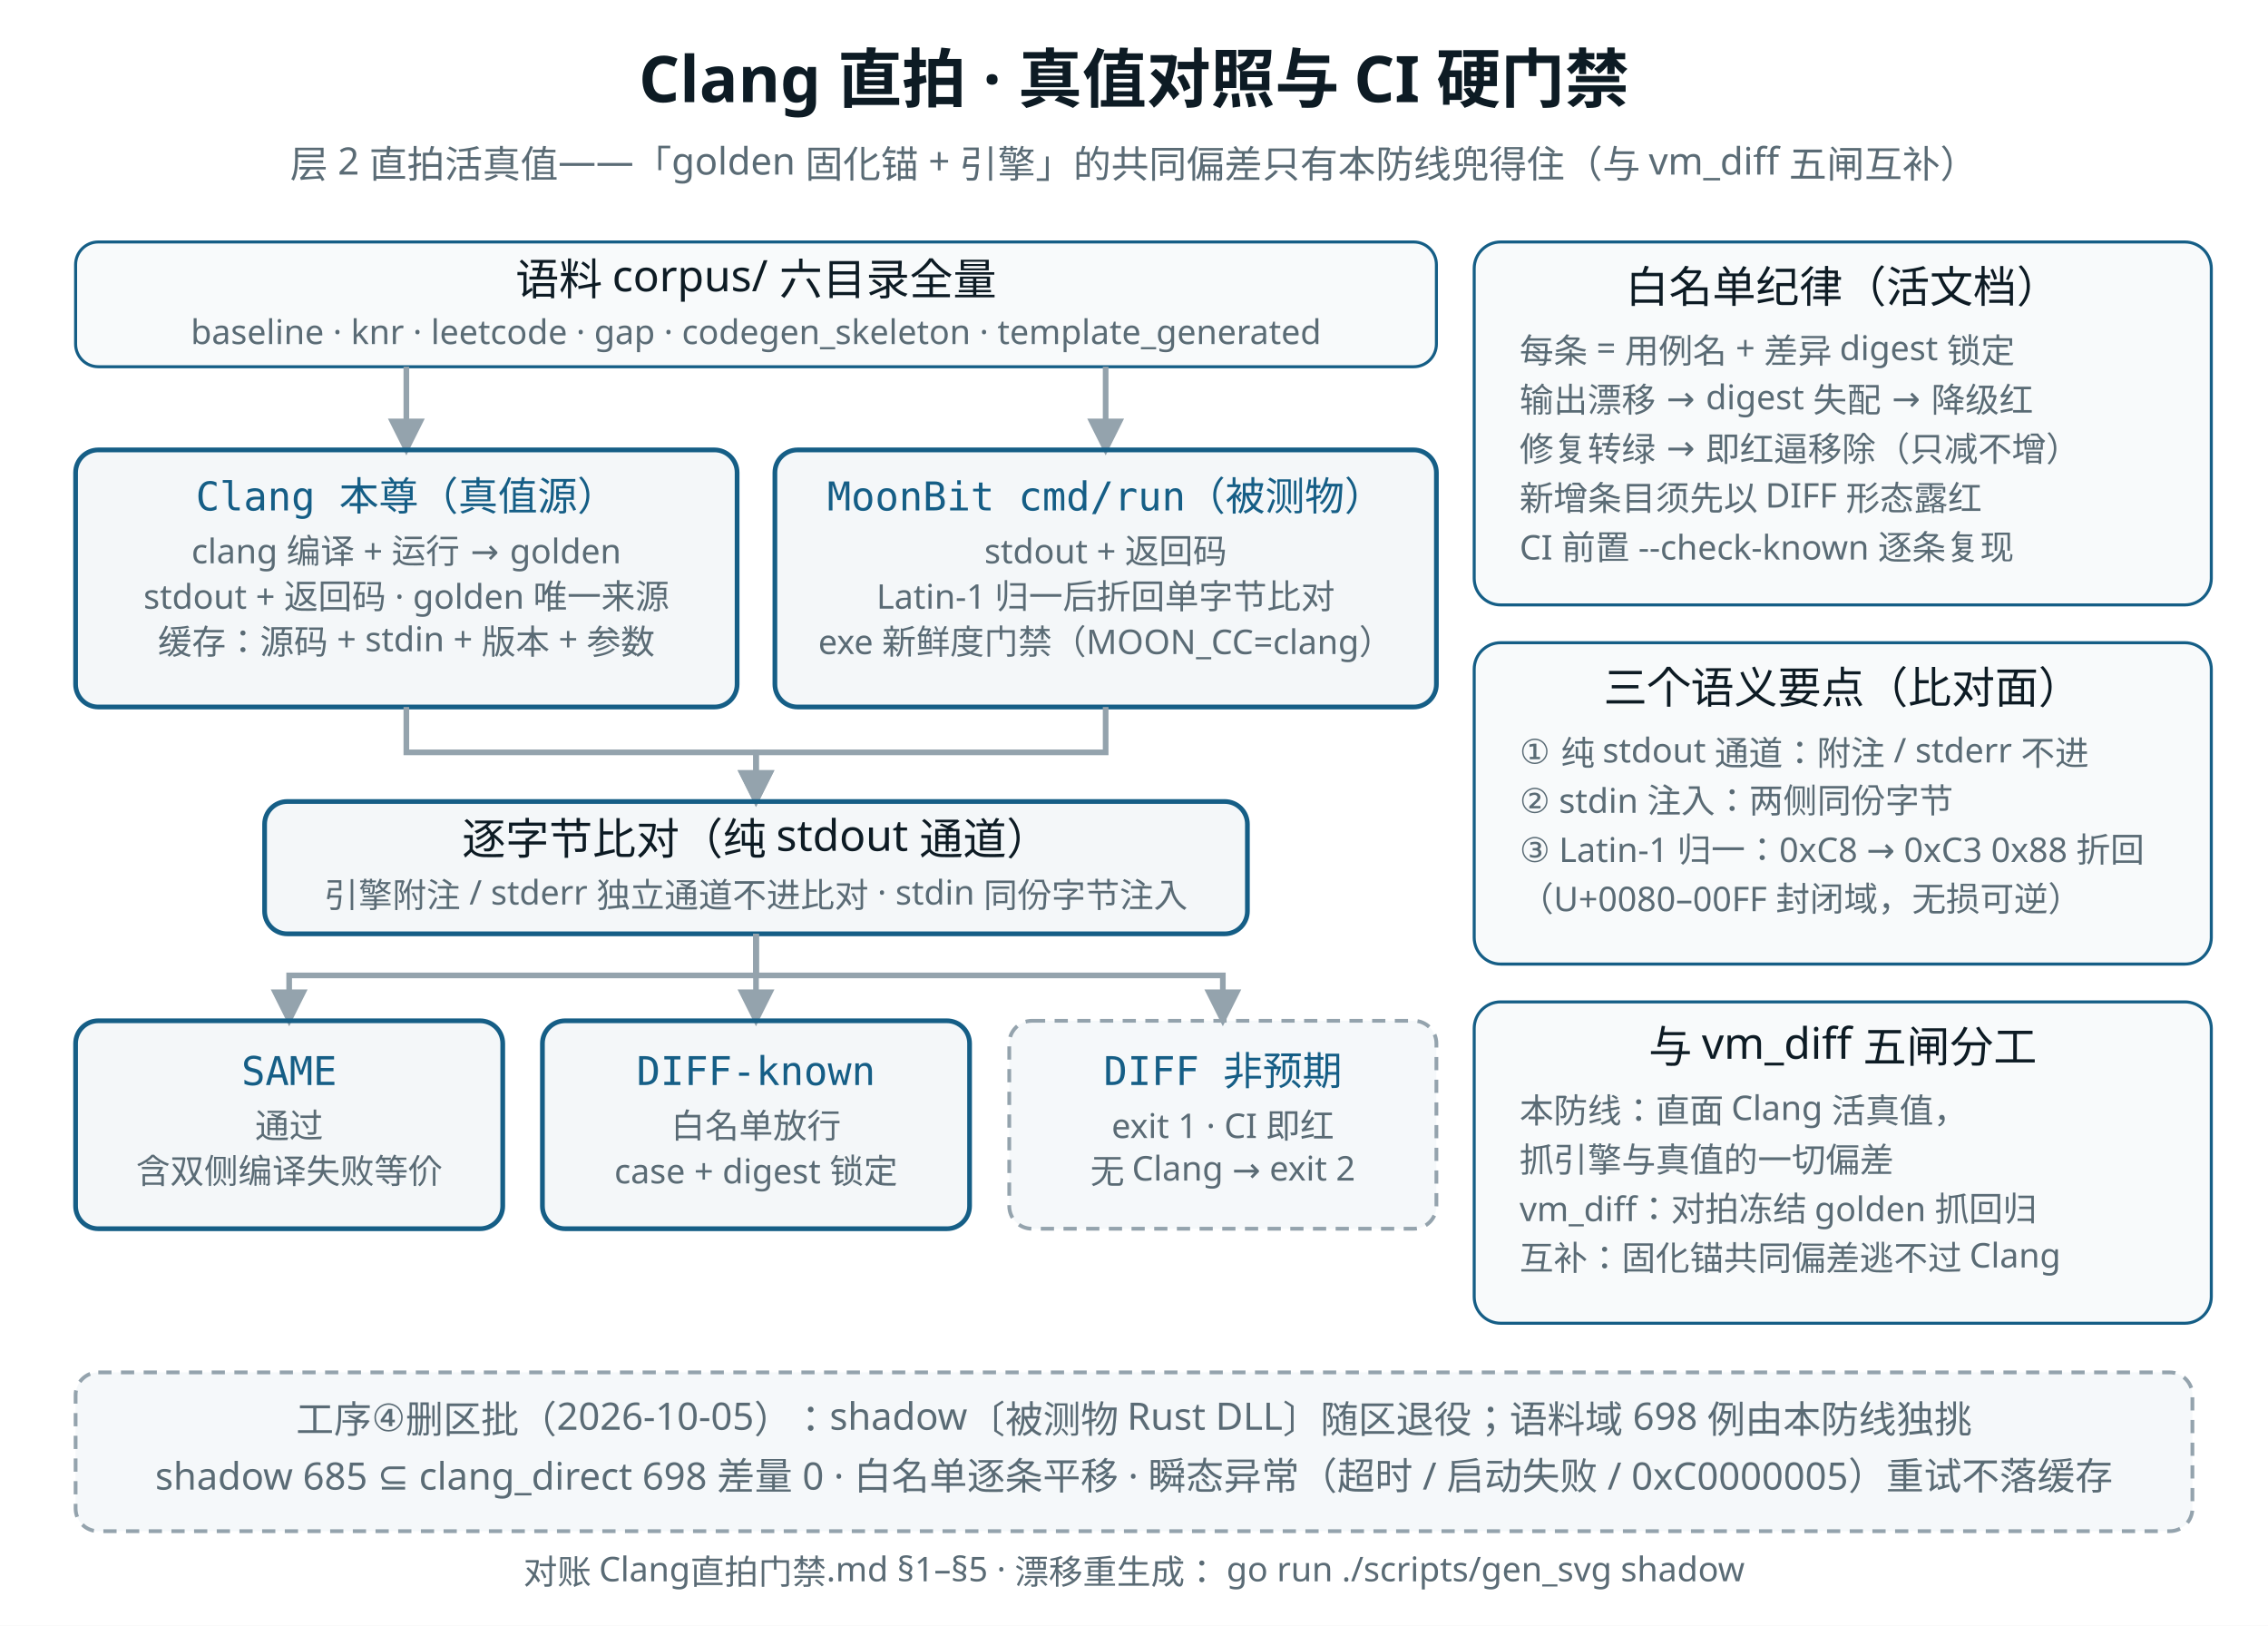
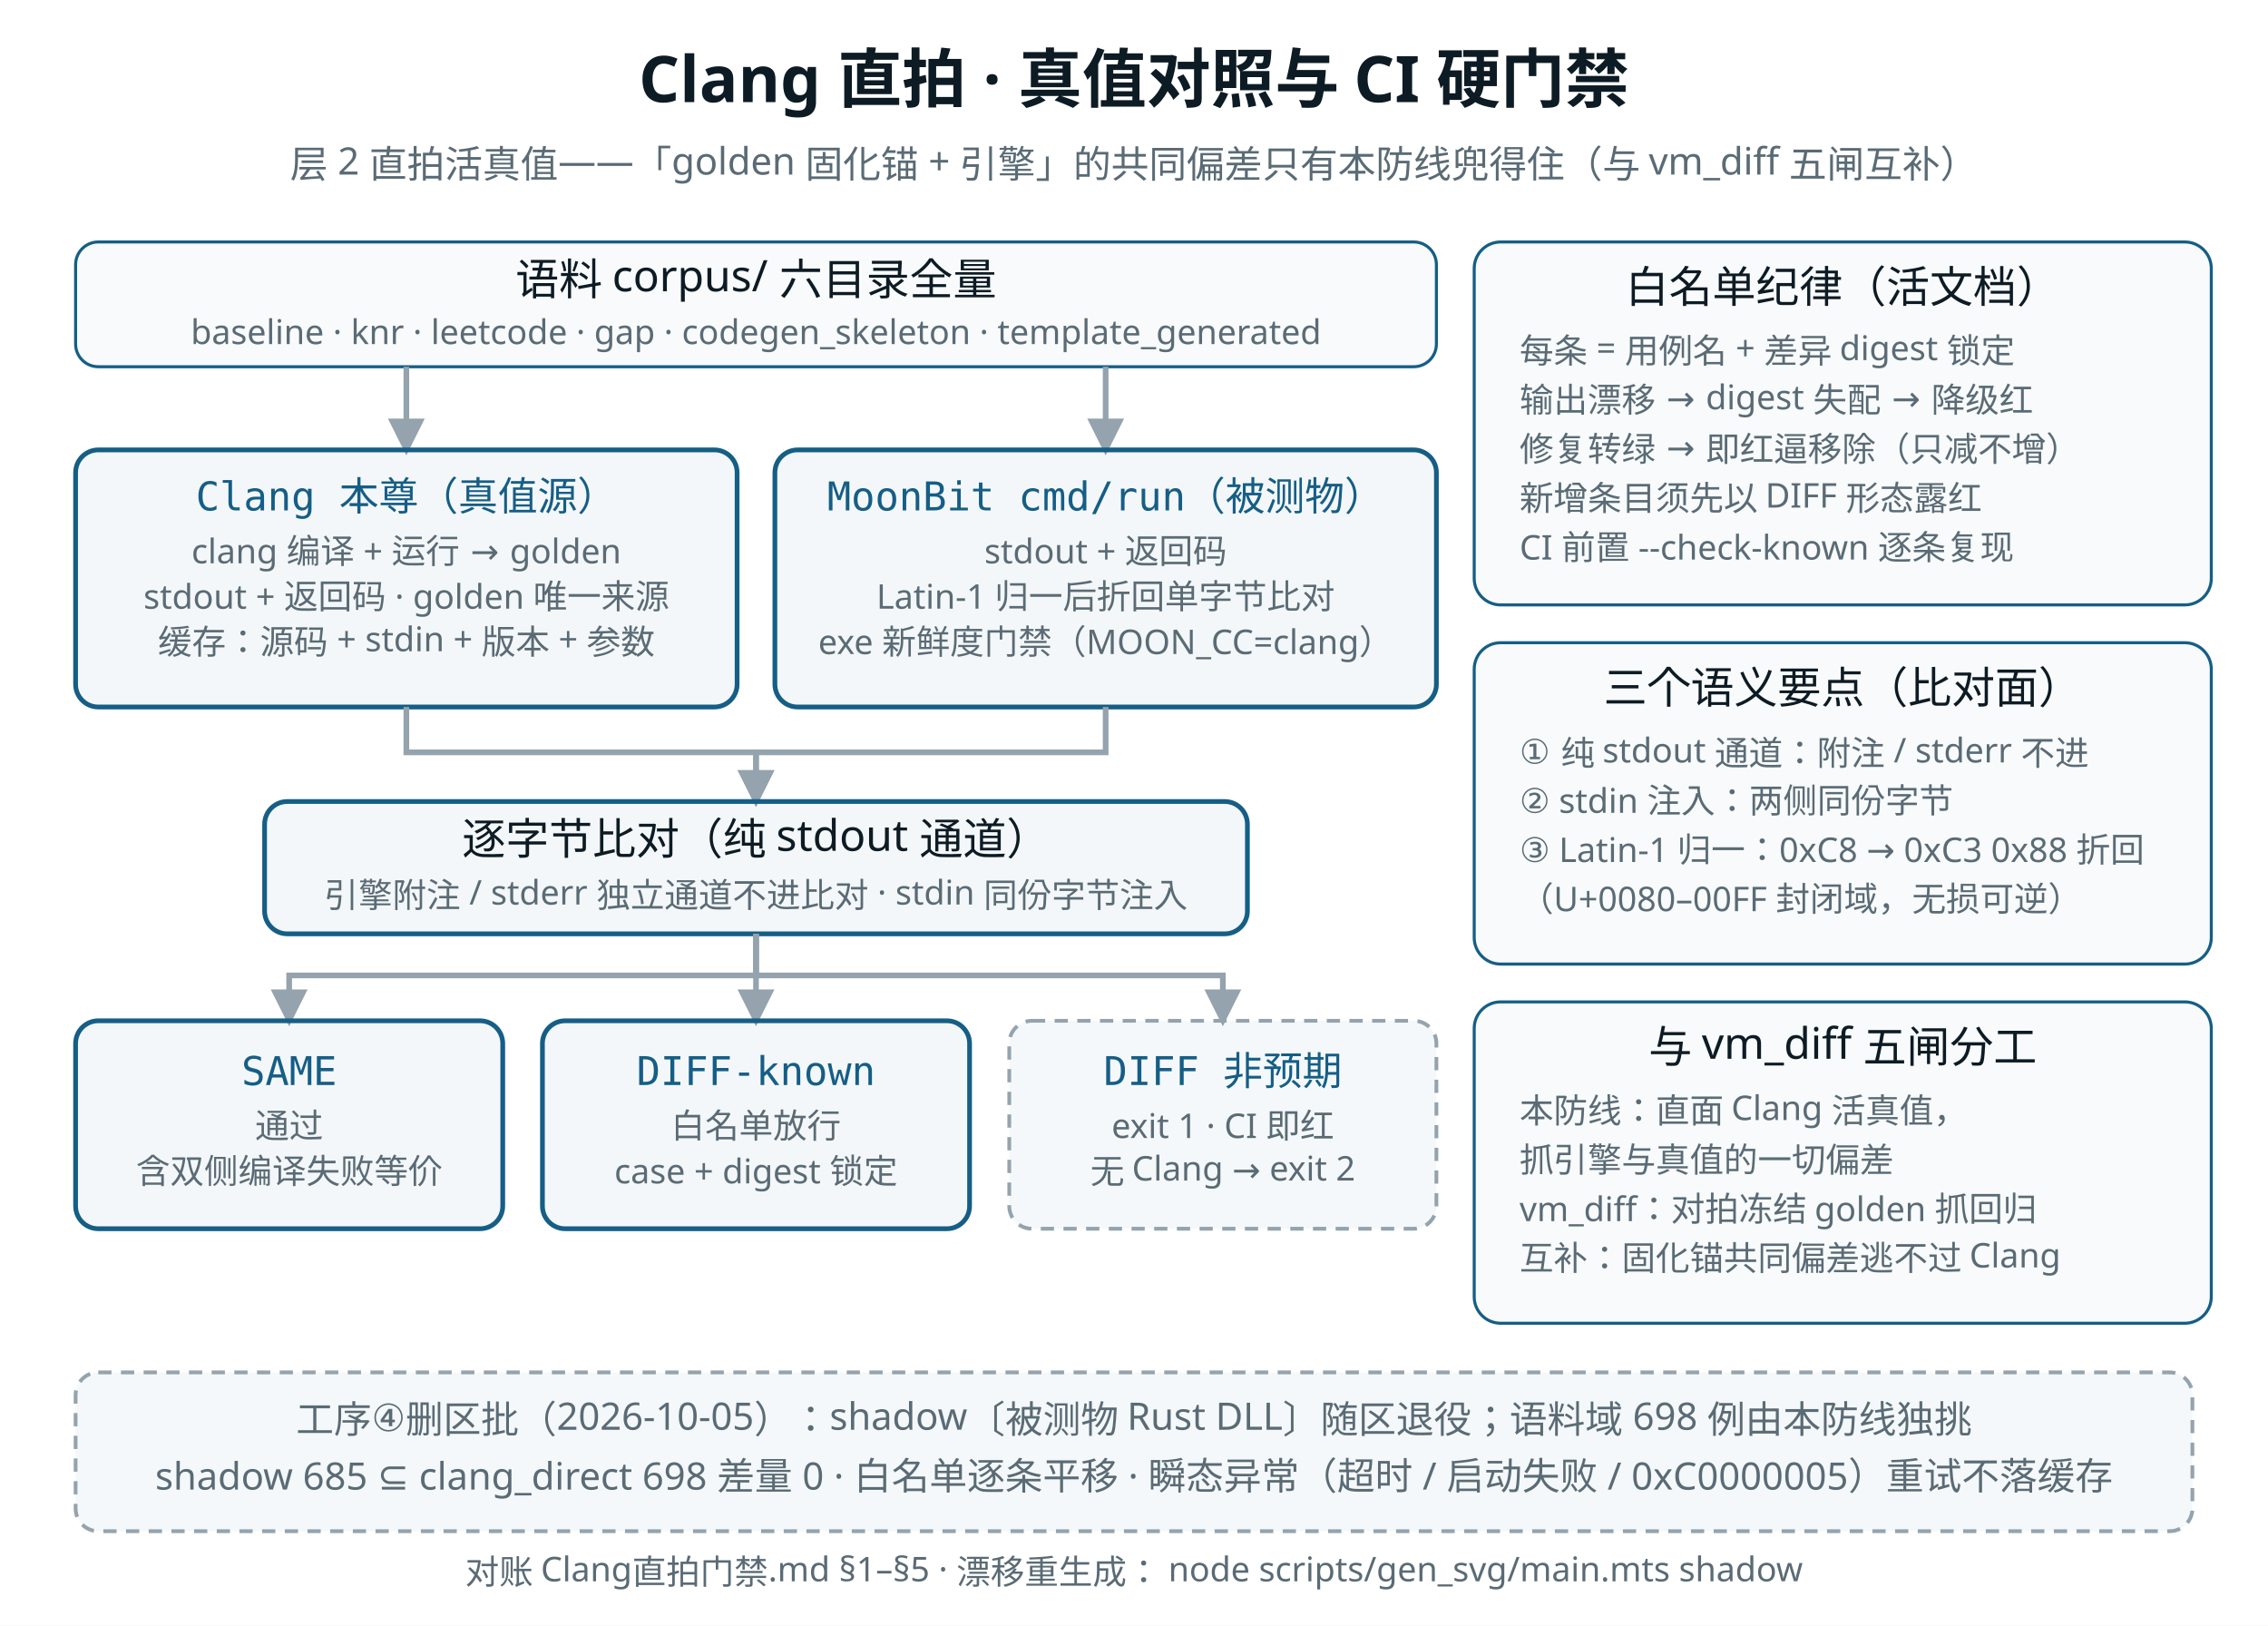
<svg xmlns="http://www.w3.org/2000/svg" viewBox="0 0 1200 860" role="img" aria-label="vitro Clang 直拍门禁流水线">
  <style>
    .bg     { fill: #FFFFFF; }
    .core   { fill: #155E86; fill-opacity: .07; stroke: #155E86; stroke-width: 3; }
    .card   { fill: #155E86; fill-opacity: .05; stroke: #155E86; stroke-width: 2.5; }
    .cons   { fill: none; stroke: #94A3AD; stroke-width: 2; }
    .warn   { fill: #155E86; fill-opacity: .04; stroke: #94A3AD; stroke-width: 2; stroke-dasharray: 7 5; }
    .plan   { fill: none; stroke: #94A3AD; stroke-width: 1.8; stroke-dasharray: 5 4; }
    .line   { stroke: #94A3AD; stroke-width: 3; fill: none; }
    .edge   { stroke: #94A3AD; stroke-width: 2.5; fill: none; }
    .ahf    { fill: #94A3AD; stroke: none; }
    .tn     { font-family: "Consolas","Cascadia Mono",monospace; font-size: 17px; fill: #155E86; stroke: none; }
    .zone   { fill: #155E86; fill-opacity: .028; stroke: #155E86; stroke-width: 1.6; }
    .tt     { font-family: "Segoe UI","Microsoft YaHei",sans-serif; font-size: 34px; font-weight: 600; fill: #0D1B24; stroke: none; }
    .t      { font-family: "Segoe UI","Microsoft YaHei",sans-serif; font-size: 23px; fill: #0D1B24; stroke: none; }
    .ts     { font-family: "Consolas","Cascadia Mono",monospace; font-size: 21px; fill: #155E86; stroke: none; }
    .tm     { font-family: "Segoe UI","Microsoft YaHei",sans-serif; font-size: 20px; fill: #5A6B75; stroke: none; }
    .tc     { font-family: "Segoe UI","Microsoft YaHei",sans-serif; font-size: 18px; fill: #5A6B75; stroke: none; }
    @media (prefers-color-scheme: dark) {
      .bg   { fill: #0D1B24; }
      .core { stroke: #4FB3E8; fill: #4FB3E8; fill-opacity: .1; }
      .card { stroke: #4FB3E8; fill: #4FB3E8; fill-opacity: .07; }
      .zone { stroke: #4FB3E8; fill: #4FB3E8; fill-opacity: .05; }
      .cons, .warn, .plan { stroke: #5A6B75; }
      .line, .edge { stroke: #5A6B75; }
      .ahf  { fill: #5A6B75; }
      .tt, .t { fill: #E9F1F7; }
      .ts, .tn { fill: #4FB3E8; }
      .tm, .tc { fill: #94A3AD; }
    }
  </style>
  <rect class="bg" width="1200" height="860" />
  <defs>
    <marker id="ah" viewBox="0 0 10 10" refX="8.5" refY="5" markerWidth="6.5" markerHeight="6.5" orient="auto-start-reverse">
      <path d="M0,0 L10,5 L0,10 z" class="ahf" />
    </marker>
  </defs>
  <text class="tt" x="600" y="54" text-anchor="middle">Clang 直拍 · 真值对照与 CI 硬门禁</text>
  <text class="tm" x="600" y="94" text-anchor="middle">层 2 直拍活真值——「golden 固化锚 + 引擎」的共同偏差只有本防线兜得住（与 vm_diff 五闸互补）</text>
  <rect class="zone" x="40" y="128" width="720" height="66" rx="12" />
  <text class="t" x="400" y="156" text-anchor="middle">语料 corpus/ 六目录全量</text>
  <text class="tc" x="400" y="182" text-anchor="middle">baseline · knr · leetcode · gap · codegen_skeleton · template_generated</text>
  <line class="line" x1="215" y1="194" x2="215" y2="238" marker-end="url(#ah)" />
  <line class="line" x1="585" y1="194" x2="585" y2="238" marker-end="url(#ah)" />
  <rect class="card" x="40" y="238" width="350" height="136" rx="12" />
  <text class="ts" x="215" y="270" text-anchor="middle">Clang 本尊（真值源）</text>
  <text class="tc" x="215" y="298" text-anchor="middle">clang 编译 + 运行 → golden</text>
  <text class="tc" x="215" y="322" text-anchor="middle">stdout + 返回码 · golden 唯一来源</text>
  <text class="tc" x="215" y="346" text-anchor="middle">缓存：源码 + stdin + 版本 + 参数</text>
  <rect class="card" x="410" y="238" width="350" height="136" rx="12" />
  <text class="ts" x="585" y="270" text-anchor="middle">MoonBit cmd/run（被测物）</text>
  <text class="tc" x="585" y="298" text-anchor="middle">stdout + 返回码</text>
  <text class="tc" x="585" y="322" text-anchor="middle">Latin-1 归一后折回单字节比对</text>
  <text class="tc" x="585" y="346" text-anchor="middle">exe 新鲜度门禁（MOON_CC=clang）</text>
  <polyline class="line" points="215,374 215,398 400,398 400,424" marker-end="url(#ah)" />
  <polyline class="line" points="585,374 585,398 400,398 400,424" marker-end="url(#ah)" />
  <rect class="card" x="140" y="424" width="520" height="70" rx="12" />
  <text class="t" x="400" y="452" text-anchor="middle">逐字节比对（纯 stdout 通道）</text>
  <text class="tc" x="400" y="480" text-anchor="middle">引擎附注 / stderr 独立通道不进比对 · stdin 同份字节注入</text>
  <polyline class="line" points="400,494 400,516 153,516 153,540" marker-end="url(#ah)" />
  <line class="line" x1="400" y1="494" x2="400" y2="540" marker-end="url(#ah)" />
  <polyline class="line" points="400,494 400,516 647,516 647,540" marker-end="url(#ah)" />
  <rect class="card" x="40" y="540" width="226" height="110" rx="12" />
  <text class="ts" x="153" y="574" text-anchor="middle">SAME</text>
  <text class="tc" x="153" y="602" text-anchor="middle">通过</text>
  <text class="tc" x="153" y="626" text-anchor="middle">含双侧编译失败等价</text>
  <rect class="card" x="287" y="540" width="226" height="110" rx="12" />
  <text class="ts" x="400" y="574" text-anchor="middle">DIFF-known</text>
  <text class="tc" x="400" y="602" text-anchor="middle">白名单放行</text>
  <text class="tc" x="400" y="626" text-anchor="middle">case + digest 锁定</text>
  <rect class="warn" x="534" y="540" width="226" height="110" rx="12" />
  <text class="ts" x="647" y="574" text-anchor="middle">DIFF 非预期</text>
  <text class="tc" x="647" y="602" text-anchor="middle">exit 1 · CI 即红</text>
  <text class="tc" x="647" y="626" text-anchor="middle">无 Clang → exit 2</text>
  <rect class="zone" x="780" y="128" width="390" height="192" rx="14" />
  <text class="t" x="975" y="160" text-anchor="middle">白名单纪律（活文档）</text>
  <text class="tc" x="804" y="192" text-anchor="start">每条 = 用例名 + 差异 digest 锁定</text>
  <text class="tc" x="804" y="218" text-anchor="start">输出漂移 → digest 失配 → 降级红</text>
  <text class="tc" x="804" y="244" text-anchor="start">修复转绿 → 即红逼移除（只减不增）</text>
  <text class="tc" x="804" y="270" text-anchor="start">新增条目须先以 DIFF 形态露红</text>
  <text class="tc" x="804" y="296" text-anchor="start">CI 前置 --check-known 逐条复现</text>
  <rect class="zone" x="780" y="340" width="390" height="170" rx="14" />
  <text class="t" x="975" y="372" text-anchor="middle">三个语义要点（比对面）</text>
  <text class="tc" x="804" y="404" text-anchor="start">① 纯 stdout 通道：附注 / stderr 不进</text>
  <text class="tc" x="804" y="430" text-anchor="start">② stdin 注入：两侧同份字节</text>
  <text class="tc" x="804" y="456" text-anchor="start">③ Latin-1 归一：0xC8 → 0xC3 0x88 折回</text>
  <text class="tc" x="804" y="482" text-anchor="start">（U+0080–00FF 封闭域，无损可逆）</text>
  <rect class="zone" x="780" y="530" width="390" height="170" rx="14" />
  <text class="t" x="975" y="562" text-anchor="middle">与 vm_diff 五闸分工</text>
  <text class="tc" x="804" y="594" text-anchor="start">本防线：直面 Clang 活真值，</text>
  <text class="tc" x="804" y="620" text-anchor="start">抓引擎与真值的一切偏差</text>
  <text class="tc" x="804" y="646" text-anchor="start">vm_diff：对拍冻结 golden 抓回归</text>
  <text class="tc" x="804" y="672" text-anchor="start">互补：固化锚共同偏差逃不过 Clang</text>
  <rect class="warn" x="40" y="726" width="1120" height="84" rx="12" />
  <text class="tm" x="600" y="758" text-anchor="middle">工序④删区批（2026-10-05）：shadow〔被测物 Rust DLL〕随区退役；语料域 698 例由本防线独挑</text>
  <text class="tm" x="600" y="788" text-anchor="middle">shadow 685 ⊆ clang_direct 698 差量 0 · 白名单逐条平移 · 瞬态异常（超时 / 启动失败 / 0xC0000005）重试不落缓存</text>
-   <text class="tc" x="600" y="838" text-anchor="middle">对账 Clang直拍门禁.md §1–§5 · 漂移重生成： go run ./scripts/gen_svg shadow</text>
+   <text class="tc" x="600" y="838" text-anchor="middle">对账 Clang直拍门禁.md §1–§5 · 漂移重生成： node scripts/gen_svg/main.mts shadow</text>
</svg>
